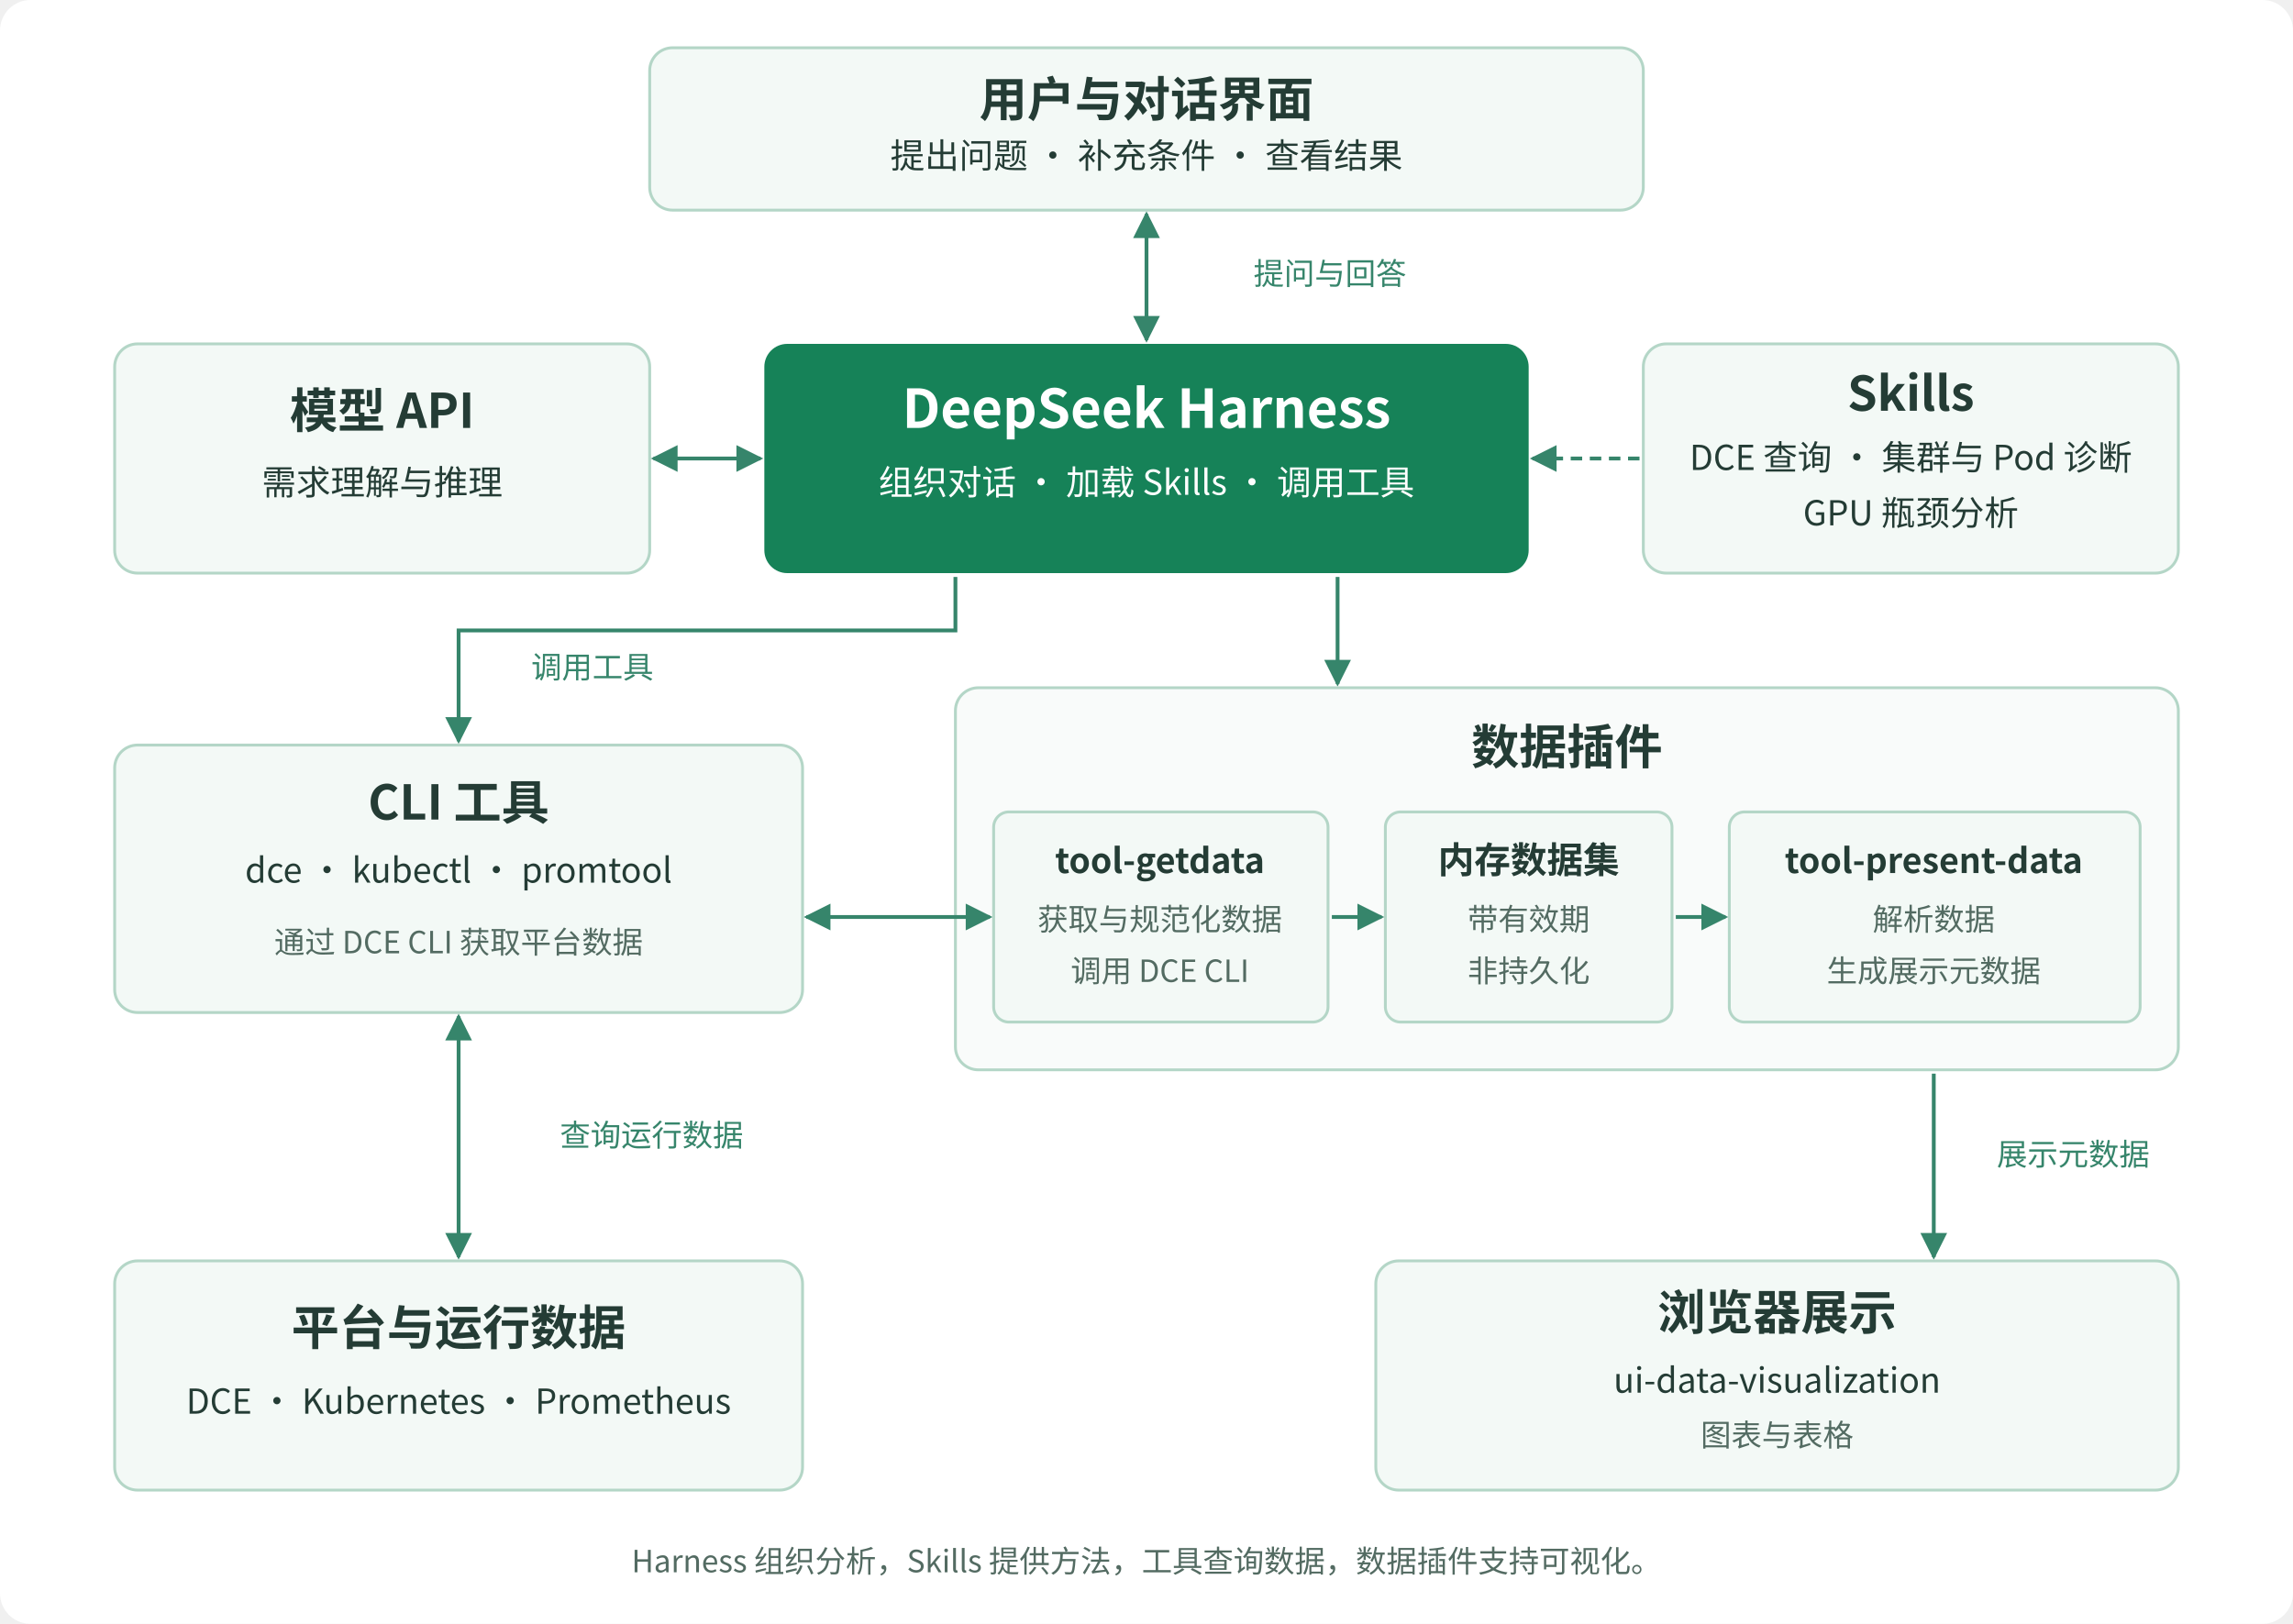
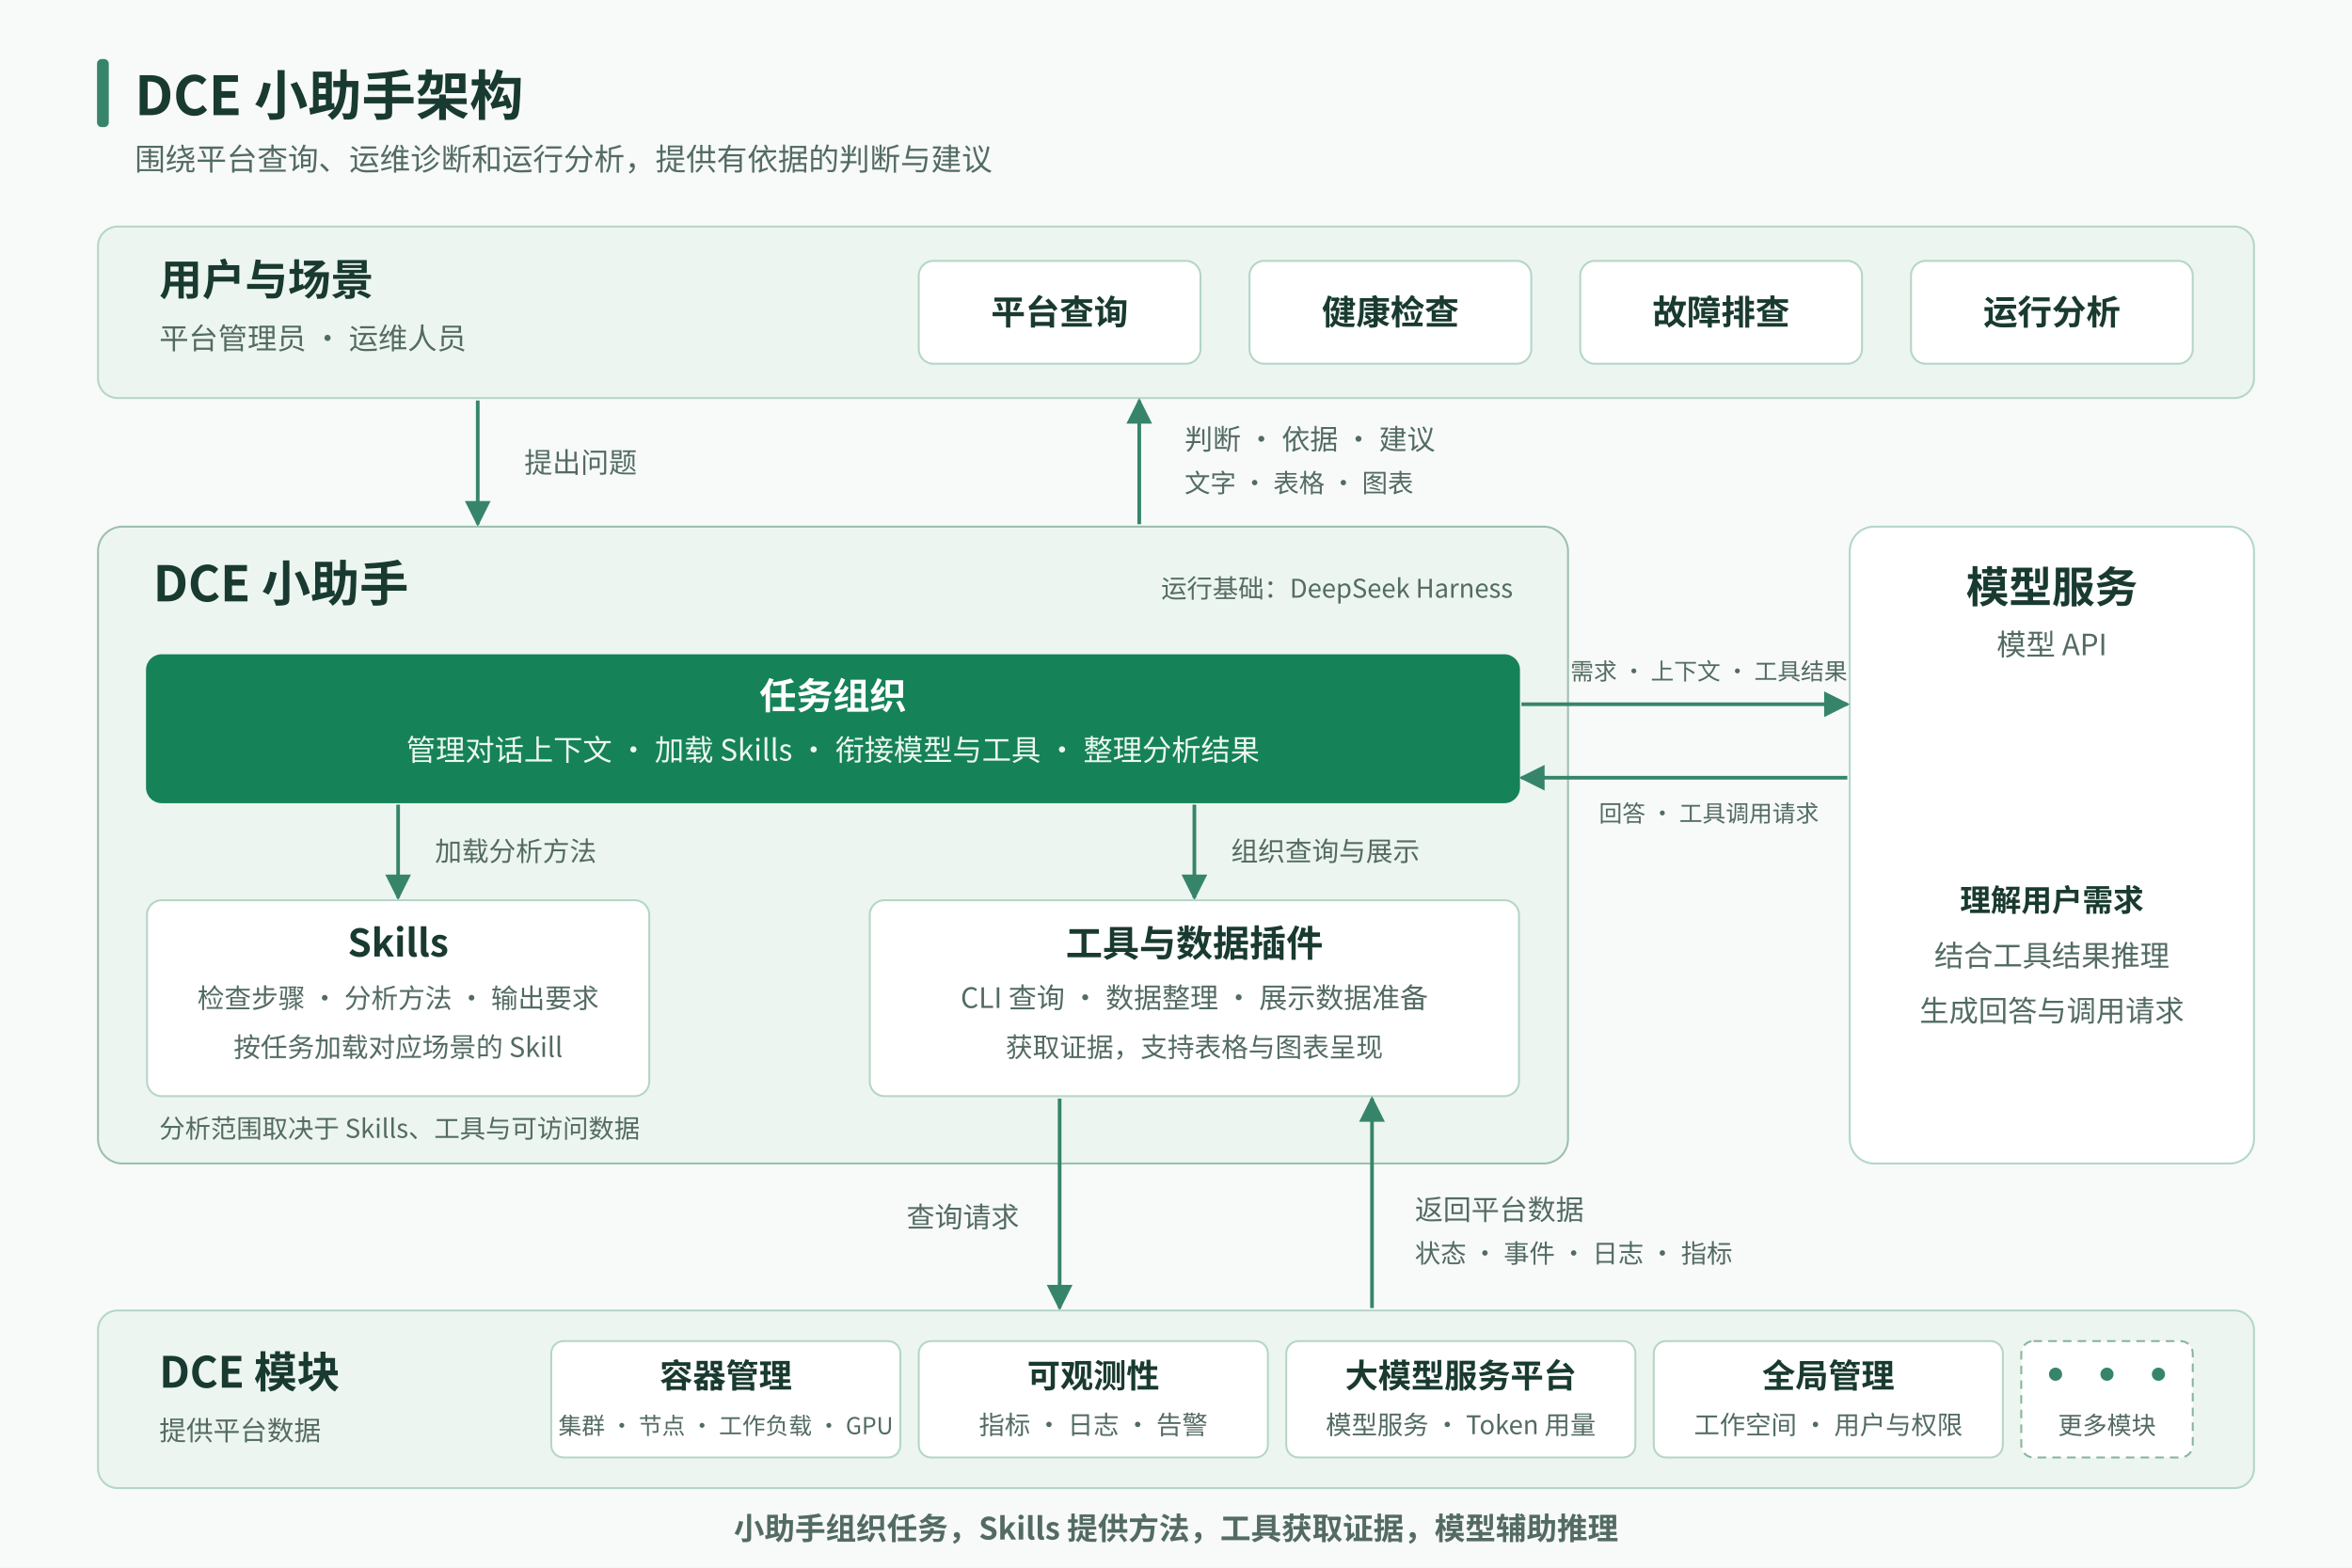
- <svg xmlns="http://www.w3.org/2000/svg" width="1200" height="850" viewBox="0 0 1200 850" role="img" aria-labelledby="title desc">
+ <svg xmlns="http://www.w3.org/2000/svg" width="1920" height="1280" viewBox="0 0 1920 1280" role="img" aria-labelledby="title desc">
  <defs>
-     <marker id="arrow" viewBox="0 0 10 10" refX="9" refY="5" markerWidth="7" markerHeight="7" orient="auto-start-reverse">
-       <path d="M 0 0 L 10 5 L 0 10 Z" fill="#36856b" />
+     <marker id="arrow" viewBox="0 0 10 10" refX="9" refY="5" markerWidth="7" markerHeight="7" orient="auto">
+       <path d="M0 0L10 5L0 10Z" fill="#36856b" />
    </marker>
-     <style>
-       text { font-family: "PingFang SC", "Microsoft YaHei", "Noto Sans CJK SC", sans-serif; fill: #243c35; text-anchor: middle; }
-       .heading { font-size: 25px; font-weight: 600; }
-       .body { font-size: 18px; }
-       .small { font-size: 16px; fill: #536b62; }
-       .label { font-size: 16px; fill: #36856b; }
-       .box { fill: #f3f9f6; stroke: #b4d6c7; stroke-width: 1.5; }
-       .line { fill: none; stroke: #36856b; stroke-width: 2; marker-end: url(#arrow); }
-       .both { marker-start: url(#arrow); }
-     </style>
  </defs>
-   <rect width="1200" height="850" rx="16" fill="#fff" />
-   <rect class="box" x="340" y="25" width="520" height="85" rx="12" />
-   <text class="heading" x="600" y="61">用户与对话界面</text>
-   <text class="body" x="600" y="88">提出问题 · 补充条件 · 查看结果</text>
-   <path class="line both" d="M600 112 V178" />
-   <text class="label" x="696" y="149">提问与回答</text>
-   <rect class="box" x="60" y="180" width="280" height="120" rx="12" />
-   <text class="heading" x="200" y="224">模型 API</text>
-   <text class="body" x="200" y="259">需求理解与推理</text>
-   <rect x="400" y="180" width="400" height="120" rx="12" fill="#168258" />
-   <text x="600" y="224" style="font-size:28px;font-weight:600;fill:#fff">DeepSeek Harness</text>
-   <text x="600" y="259" style="font-size:18px;fill:#fff">组织对话 · 加载 Skills · 调用工具</text>
-   <path class="line both" d="M342 240 H398" />
-   <rect class="box" x="860" y="180" width="280" height="120" rx="12" />
-   <text class="heading" x="1000" y="215">Skills</text>
-   <text class="body" x="1000" y="246">DCE 查询 · 集群与 Pod 诊断</text>
-   <text class="body" x="1000" y="275">GPU 瓶颈分析</text>
-   <path class="line" d="M858 240 H802" stroke-dasharray="6 4" />
-   <path class="line" d="M500 302 V330 H240 V388" />
-   <text class="label" x="310" y="355">调用工具</text>
-   <path class="line" d="M700 302 V358" />
-   <rect class="box" x="60" y="390" width="360" height="140" rx="12" />
-   <text class="heading" x="240" y="429">CLI 工具</text>
-   <text class="body" x="240" y="462">dce · kubectl · promtool</text>
-   <text class="small" x="240" y="499">通过 DCE CLI 获取平台数据</text>
-   <rect x="500" y="360" width="640" height="200" rx="12" fill="#f9fbfa" stroke="#b4d6c7" stroke-width="1.5" />
-   <text class="heading" x="820" y="400">数据插件</text>
-   <rect class="box" x="520" y="425" width="175" height="110" rx="8" />
-   <text x="607" y="457" style="font-size:18px;font-weight:600">tool-getdata</text>
-   <text class="small" x="607" y="487">获取与规范化数据</text>
-   <text class="small" x="607" y="514">调用 DCE CLI</text>
-   <rect class="box" x="725" y="425" width="150" height="110" rx="8" />
-   <text x="800" y="457" style="font-size:19px;font-weight:600">内存数据集</text>
-   <text class="small" x="800" y="487">带有效期</text>
-   <text class="small" x="800" y="514">非持久化</text>
-   <rect class="box" x="905" y="425" width="215" height="110" rx="8" />
-   <text x="1012" y="457" style="font-size:18px;font-weight:600">tool-present-data</text>
-   <text class="small" x="1012" y="487">解析数据</text>
-   <text class="small" x="1012" y="514">生成展示元数据</text>
-   <path class="line both" d="M422 480 H518" />
-   <path class="line" d="M697 480 H723" />
-   <path class="line" d="M877 480 H903" />
-   <path class="line both" d="M240 532 V658" />
-   <text class="label" x="341" y="600">查询运行数据</text>
-   <rect class="box" x="60" y="660" width="360" height="120" rx="12" />
-   <text class="heading" x="240" y="704">平台与运行数据</text>
-   <text class="body" x="240" y="740">DCE · Kubernetes · Prometheus</text>
-   <path class="line" d="M1012 562 V658" />
-   <text class="label" x="1085" y="610">展示元数据</text>
-   <rect class="box" x="720" y="660" width="420" height="120" rx="12" />
-   <text class="heading" x="930" y="696">浏览器展示</text>
-   <text class="body" x="930" y="729">ui-data-visualization</text>
-   <text class="small" x="930" y="757">图表与表格</text>
-   <text class="small" x="600" y="823">Harness 组织分析，Skills 提供方法，工具查询数据，数据插件支持可视化。</text>
+   <style>text{font-family:'PingFang SC','Microsoft YaHei','Noto Sans CJK SC',sans-serif;fill:#193a30}.flow{fill:none;stroke:#36856b;stroke-width:3;marker-end:url(#arrow)}</style>
+   <rect width="1920" height="1280" fill="#f7faf8" />
+   <rect x="80" y="49" width="8" height="54" rx="3" fill="#36856b" stroke="#36856b" stroke-width="1.6" />
+   <text x="110" y="94" text-anchor="start" style="font-size:44px;font-weight:650;fill:#193a30">DCE 小助手架构</text>
+   <text x="110" y="139" text-anchor="start" style="font-size:25px;font-weight:400;fill:#536b62">围绕平台查询、运维诊断和运行分析，提供有依据的判断与建议</text>
+   <rect x="80" y="185" width="1760" height="140" rx="16" fill="#edf5f0" stroke="#b4d6c7" stroke-width="1.6" />
+   <text x="130" y="241" text-anchor="start" style="font-size:35px;font-weight:650;fill:#193a30">用户与场景</text>
+   <text x="130" y="285" text-anchor="start" style="font-size:24px;font-weight:400;fill:#536b62">平台管理员 · 运维人员</text>
+   <rect x="750" y="213" width="230" height="84" rx="12" fill="#ffffff" stroke="#b4d6c7" stroke-width="1.6" />
+   <text x="865" y="265" text-anchor="middle" style="font-size:28px;font-weight:600;fill:#193a30">平台查询</text>
+   <rect x="1020" y="213" width="230" height="84" rx="12" fill="#ffffff" stroke="#b4d6c7" stroke-width="1.6" />
+   <text x="1135" y="265" text-anchor="middle" style="font-size:28px;font-weight:600;fill:#193a30">健康检查</text>
+   <rect x="1290" y="213" width="230" height="84" rx="12" fill="#ffffff" stroke="#b4d6c7" stroke-width="1.6" />
+   <text x="1405" y="265" text-anchor="middle" style="font-size:28px;font-weight:600;fill:#193a30">故障排查</text>
+   <rect x="1560" y="213" width="230" height="84" rx="12" fill="#ffffff" stroke="#b4d6c7" stroke-width="1.6" />
+   <text x="1675" y="265" text-anchor="middle" style="font-size:28px;font-weight:600;fill:#193a30">运行分析</text>
+   <path class="flow" d="M390 327V428" />
+   <text x="428" y="386" text-anchor="start" style="font-size:23px;font-weight:400;fill:#536b62">提出问题</text>
+   <path class="flow" d="M930 428V327" />
+   <text x="967" y="367" text-anchor="start" style="font-size:23px;font-weight:400;fill:#536b62">判断 · 依据 · 建议</text>
+   <text x="967" y="402" text-anchor="start" style="font-size:21px;font-weight:400;fill:#536b62">文字 · 表格 · 图表</text>
+   <rect x="80" y="430" width="1200" height="520" rx="20" fill="#edf5f0" stroke="#9ebfae" stroke-width="1.6" />
+   <text x="125" y="491" text-anchor="start" style="font-size:40px;font-weight:650;fill:#193a30">DCE 小助手</text>
+   <text x="1235" y="488" text-anchor="end" style="font-size:21px;font-weight:400;fill:#536b62">运行基础：DeepSeek Harness</text>
+   <rect x="120" y="535" width="1120" height="120" rx="12" fill="#168258" stroke="#168258" stroke-width="1.6" />
+   <text x="680" y="579" text-anchor="middle" style="font-size:30px;font-weight:650;fill:#ffffff">任务组织</text>
+   <text x="680" y="621" text-anchor="middle" style="font-size:24px;font-weight:400;fill:#edf8f1">管理对话上下文 · 加载 Skills · 衔接模型与工具 · 整理分析结果</text>
+   <path class="flow" d="M325 657V733" />
+   <text x="355" y="703" text-anchor="start" style="font-size:22px;font-weight:400;fill:#536b62">加载分析方法</text>
+   <path class="flow" d="M975 657V733" />
+   <text x="1005" y="703" text-anchor="start" style="font-size:22px;font-weight:400;fill:#536b62">组织查询与展示</text>
+   <rect x="120" y="735" width="410" height="160" rx="12" fill="#ffffff" stroke="#b4d6c7" stroke-width="1.6" />
+   <text x="325" y="781" text-anchor="middle" style="font-size:31px;font-weight:650;fill:#193a30">Skills</text>
+   <text x="325" y="823" text-anchor="middle" style="font-size:22px;font-weight:400;fill:#536b62">检查步骤 · 分析方法 · 输出要求</text>
+   <text x="325" y="863" text-anchor="middle" style="font-size:22px;font-weight:400;fill:#536b62">按任务加载对应场景的 Skill</text>
+   <rect x="710" y="735" width="530" height="160" rx="12" fill="#ffffff" stroke="#b4d6c7" stroke-width="1.6" />
+   <text x="975" y="781" text-anchor="middle" style="font-size:30px;font-weight:650;fill:#193a30">工具与数据插件</text>
+   <text x="975" y="823" text-anchor="middle" style="font-size:23px;font-weight:400;fill:#536b62">CLI 查询 · 数据整理 · 展示数据准备</text>
+   <text x="975" y="863" text-anchor="middle" style="font-size:22px;font-weight:400;fill:#536b62">获取证据，支持表格与图表呈现</text>
+   <text x="130" y="929" text-anchor="start" style="font-size:21px;font-weight:400;fill:#536b62">分析范围取决于 Skills、工具与可访问数据</text>
+   <rect x="1510" y="430" width="330" height="520" rx="20" fill="#ffffff" stroke="#b4d6c7" stroke-width="1.6" />
+   <text x="1675" y="492" text-anchor="middle" style="font-size:35px;font-weight:650;fill:#193a30">模型服务</text>
+   <text x="1675" y="535" text-anchor="middle" style="font-size:24px;font-weight:400;fill:#536b62">模型 API</text>
+   <path class="flow" d="M1242 575H1508" />
+   <text x="1395" y="555" text-anchor="middle" style="font-size:19px;font-weight:400;fill:#536b62">需求 · 上下文 · 工具结果</text>
+   <path class="flow" d="M1508 635H1242" />
+   <text x="1395" y="671" text-anchor="middle" style="font-size:19px;font-weight:400;fill:#536b62">回答 · 工具调用请求</text>
+   <text x="1675" y="744" text-anchor="middle" style="font-size:25px;font-weight:600;fill:#193a30">理解用户需求</text>
+   <text x="1675" y="789" text-anchor="middle" style="font-size:24px;font-weight:400;fill:#536b62">结合工具结果推理</text>
+   <text x="1675" y="834" text-anchor="middle" style="font-size:24px;font-weight:400;fill:#536b62">生成回答与调用请求</text>
+   <path class="flow" d="M865 897V1068" />
+   <text x="832" y="1002" text-anchor="end" style="font-size:23px;font-weight:400;fill:#536b62">查询请求</text>
+   <path class="flow" d="M1120 1068V897" />
+   <text x="1155" y="996" text-anchor="start" style="font-size:23px;font-weight:400;fill:#536b62">返回平台数据</text>
+   <text x="1155" y="1031" text-anchor="start" style="font-size:21px;font-weight:400;fill:#536b62">状态 · 事件 · 日志 · 指标</text>
+   <rect x="80" y="1070" width="1760" height="145" rx="16" fill="#edf5f0" stroke="#b4d6c7" stroke-width="1.6" />
+   <text x="130" y="1133" text-anchor="start" style="font-size:35px;font-weight:650;fill:#193a30">DCE 模块</text>
+   <text x="130" y="1176" text-anchor="start" style="font-size:22px;font-weight:400;fill:#536b62">提供平台数据</text>
+   <rect x="450" y="1095" width="285" height="95" rx="10" fill="#ffffff" stroke="#b4d6c7" stroke-width="1.6" />
+   <text x="592.5" y="1133" text-anchor="middle" style="font-size:27px;font-weight:600;fill:#193a30">容器管理</text>
+   <text x="592.5" y="1171" text-anchor="middle" style="font-size:19px;font-weight:400;fill:#536b62">集群 · 节点 · 工作负载 · GPU</text>
+   <rect x="750" y="1095" width="285" height="95" rx="10" fill="#ffffff" stroke="#b4d6c7" stroke-width="1.6" />
+   <text x="892.5" y="1133" text-anchor="middle" style="font-size:27px;font-weight:600;fill:#193a30">可观测性</text>
+   <text x="892.5" y="1171" text-anchor="middle" style="font-size:21px;font-weight:400;fill:#536b62">指标 · 日志 · 告警</text>
+   <rect x="1050" y="1095" width="285" height="95" rx="10" fill="#ffffff" stroke="#b4d6c7" stroke-width="1.6" />
+   <text x="1192.5" y="1133" text-anchor="middle" style="font-size:27px;font-weight:600;fill:#193a30">大模型服务平台</text>
+   <text x="1192.5" y="1171" text-anchor="middle" style="font-size:21px;font-weight:400;fill:#536b62">模型服务 · Token 用量</text>
+   <rect x="1350" y="1095" width="285" height="95" rx="10" fill="#ffffff" stroke="#b4d6c7" stroke-width="1.6" />
+   <text x="1492.5" y="1133" text-anchor="middle" style="font-size:27px;font-weight:600;fill:#193a30">全局管理</text>
+   <text x="1492.5" y="1171" text-anchor="middle" style="font-size:21px;font-weight:400;fill:#536b62">工作空间 · 用户与权限</text>
+   <rect x="1650" y="1095" width="140" height="95" rx="10" fill="#ffffff" stroke="#8ab49d" stroke-width="1.6" stroke-dasharray="7 5" />
+   <text x="1720" y="1138" text-anchor="middle" style="font-size:42px;font-weight:650;fill:#36856b">···</text>
+   <text x="1720" y="1171" text-anchor="middle" style="font-size:20px;font-weight:400;fill:#536b62">更多模块</text>
+   <text x="960" y="1257" text-anchor="middle" style="font-size:25px;font-weight:600;fill:#536b62">小助手组织任务，Skills 提供方法，工具获取证据，模型辅助推理</text>
</svg>
